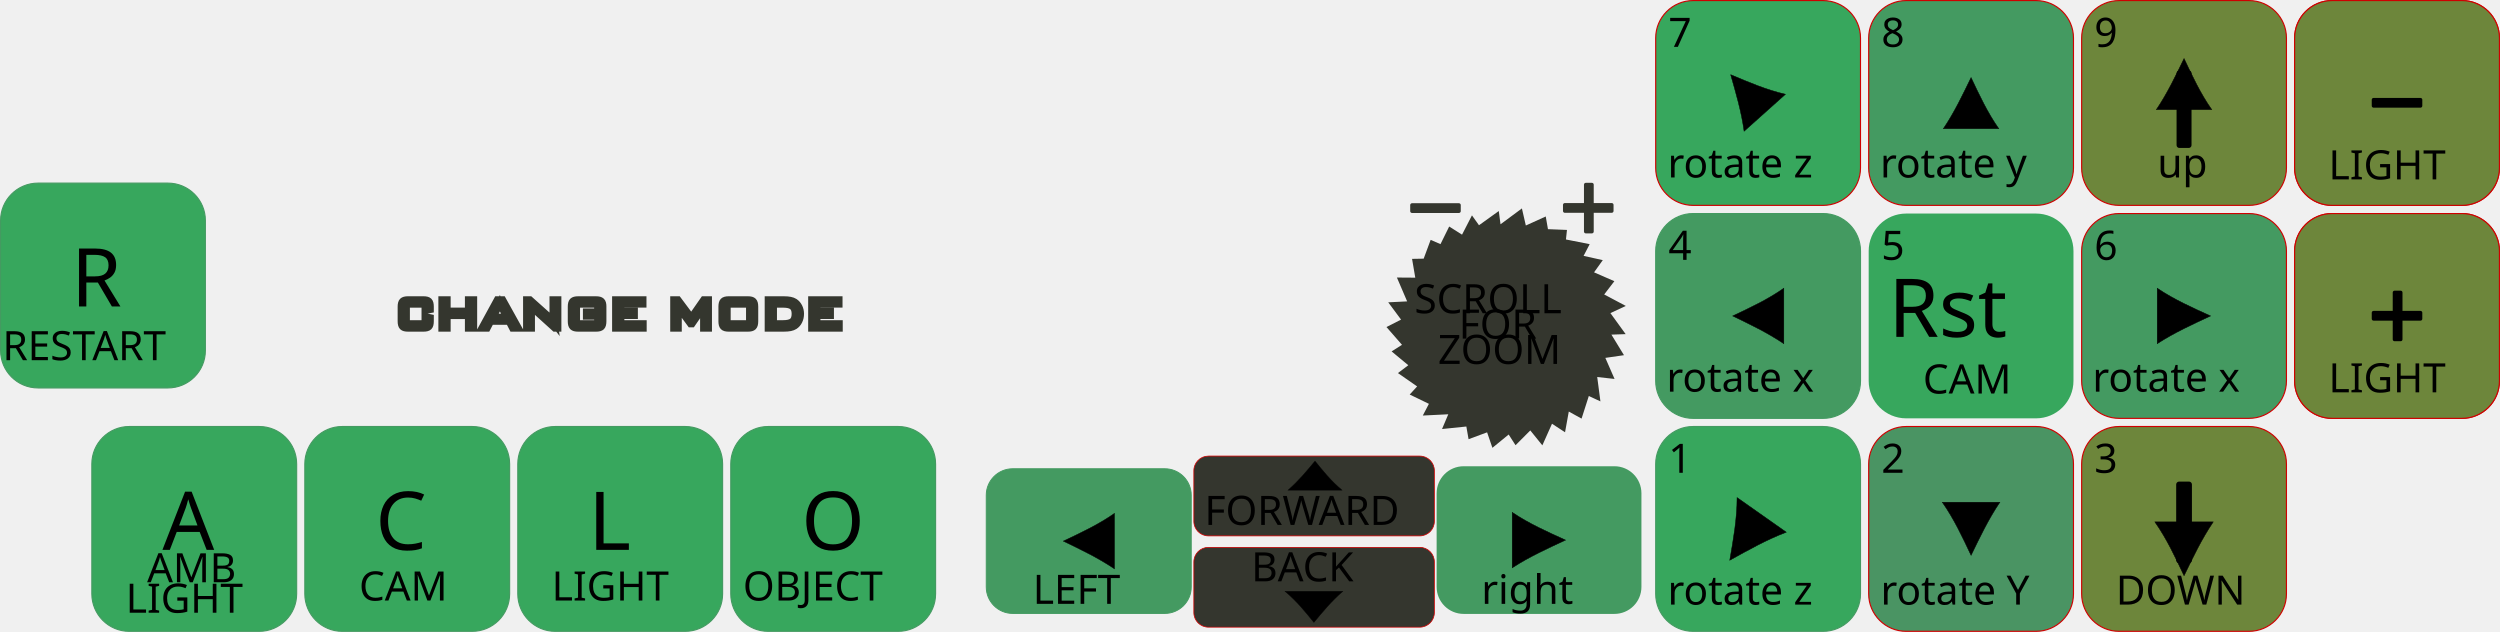
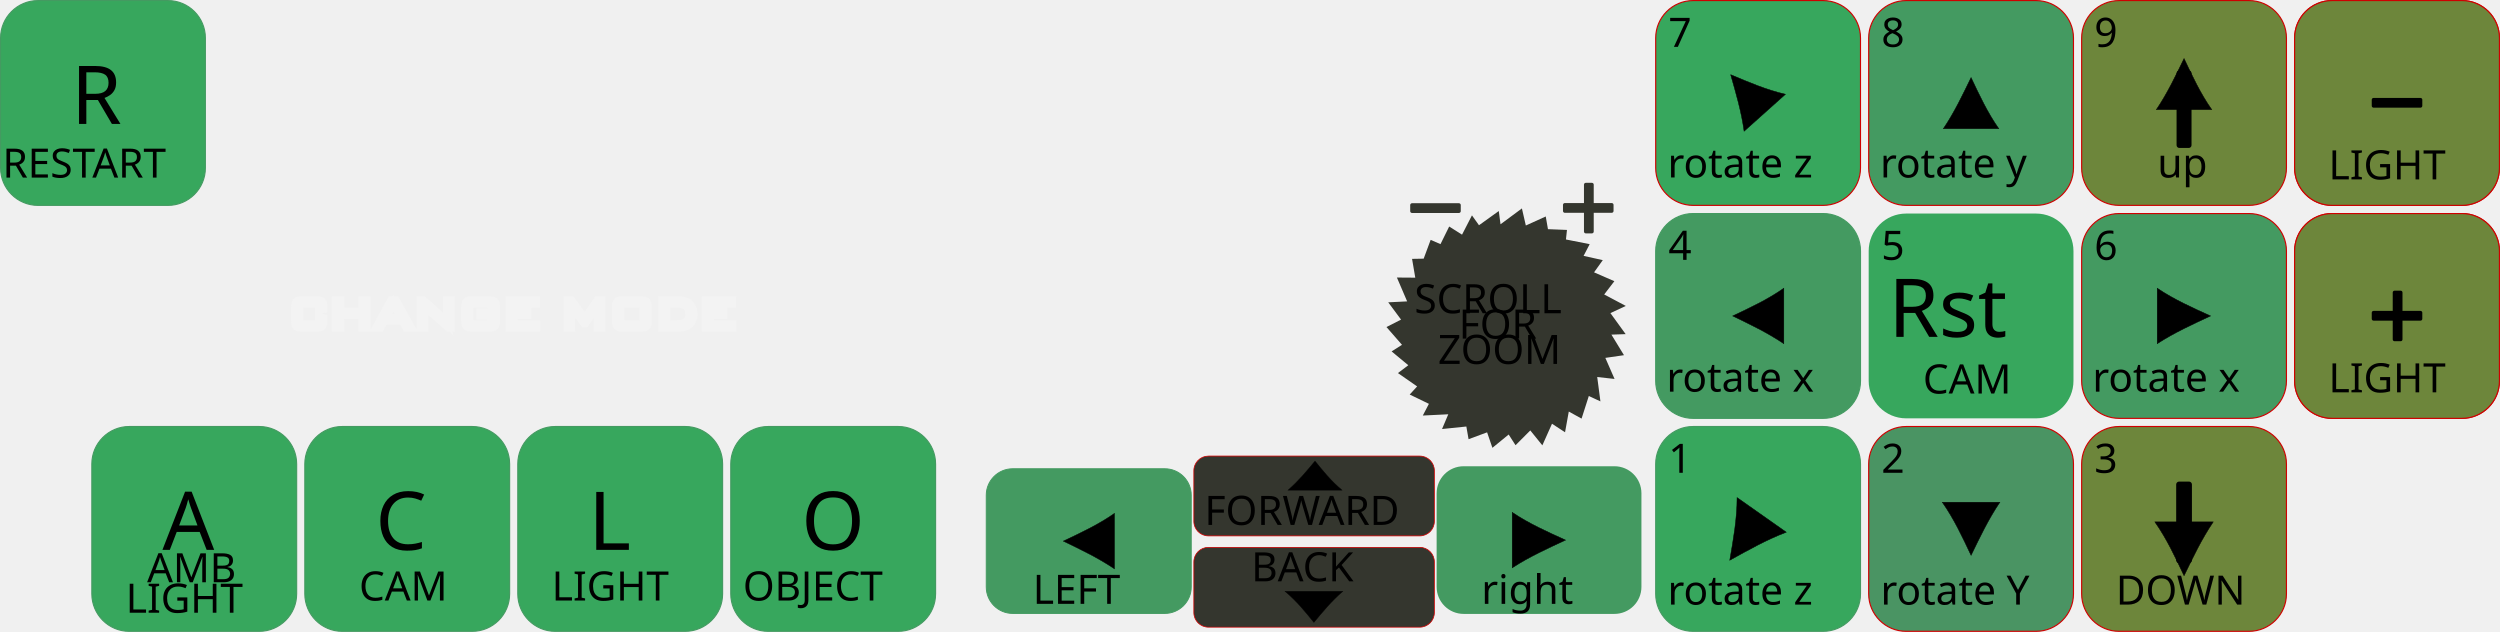
<svg xmlns="http://www.w3.org/2000/svg" width="434.811mm" height="109.902mm" viewBox="0 0 434.811 109.902" version="1.1" id="svg1">
  <defs id="defs1">
    <rect x="-448.572" y="154.392" width="415.19" height="125.183" id="rect65" />
    <rect x="-239.934" y="118.924" width="152.306" height="104.319" id="rect57" />
    <rect x="134.989" y="47.209" width="126.138" height="61.962" id="rect52" />
    <rect x="19.916" y="367.348" width="114.335" height="49.422" id="rect42" />
    <rect x="604.133" y="230.146" width="141.628" height="58.274" id="rect34" />
    <rect x="120.489" y="194.555" width="192.469" height="73.023" id="rect33" />
    <rect x="180.587" y="168.688" width="124.591" height="85.394" id="rect2" />
    <rect x="180.157" y="242.52" width="152.441" height="72.261" id="rect18" />
    <rect x="227.672" y="215.793" width="168.279" height="194.016" id="rect17" />
    <rect x="227.672" y="215.793" width="168.279" height="194.016" id="rect19" />
    <rect x="227.672" y="215.793" width="168.279" height="194.016" id="rect20" />
    <rect x="227.672" y="215.793" width="168.279" height="194.016" id="rect21" />
    <rect x="227.672" y="215.793" width="168.279" height="194.016" id="rect22" />
    <rect x="227.672" y="215.793" width="168.279" height="194.016" id="rect23" />
    <rect x="227.672" y="215.793" width="168.279" height="194.016" id="rect24" />
    <rect x="227.672" y="215.793" width="168.279" height="194.016" id="rect25" />
    <rect x="227.672" y="215.793" width="168.279" height="194.016" id="rect26" />
    <rect x="227.672" y="215.793" width="168.279" height="194.016" id="rect27" />
    <rect x="227.672" y="215.793" width="168.279" height="194.016" id="rect29" />
    <rect x="120.489" y="194.555" width="192.469" height="73.023" id="rect33-7" />
    <rect x="120.489" y="194.555" width="192.469" height="73.023" id="rect33-4" />
    <rect x="120.489" y="194.555" width="192.469" height="73.023" id="rect33-4-6" />
    <rect x="120.489" y="194.555" width="192.469" height="73.023" id="rect35" />
    <rect x="120.489" y="194.555" width="192.469" height="73.023" id="rect36" />
    <rect x="120.489" y="194.555" width="192.469" height="73.023" id="rect37" />
    <rect x="120.489" y="194.555" width="192.469" height="73.023" id="rect38" />
    <rect x="120.489" y="194.555" width="192.469" height="73.023" id="rect39" />
    <rect x="120.489" y="194.555" width="192.469" height="73.023" id="rect40" />
    <rect x="120.489" y="194.555" width="192.469" height="73.023" id="rect41" />
    <rect x="19.916" y="367.348" width="114.335" height="49.422" id="rect43" />
    <rect x="120.489" y="194.555" width="192.469" height="73.023" id="rect44" />
    <rect x="120.489" y="194.555" width="192.469" height="73.023" id="rect45" />
    <rect x="120.489" y="194.555" width="192.469" height="73.023" id="rect46" />
    <rect x="19.916" y="367.348" width="114.335" height="49.422" id="rect47" />
    <rect x="120.489" y="194.555" width="192.469" height="73.023" id="rect36-8" />
    <rect x="604.133" y="230.146" width="141.628" height="58.274" id="rect34-5" />
    <rect x="-239.934" y="118.924" width="152.306" height="104.319" id="rect59" />
    <rect x="604.133" y="230.146" width="141.628" height="58.274" id="rect60" />
    <rect x="-239.934" y="118.924" width="152.306" height="104.319" id="rect62" />
    <rect x="604.133" y="230.146" width="141.628" height="58.274" id="rect63" />
    <rect x="604.133" y="230.146" width="141.628" height="58.274" id="rect63-3" />
    <rect x="604.133" y="230.146" width="141.628" height="58.274" id="rect72" />
    <rect x="-239.934" y="118.924" width="152.306" height="104.319" id="rect75" />
    <rect x="604.133" y="230.146" width="250.8" height="115.811" id="rect76" />
    <rect x="604.133" y="230.146" width="141.628" height="58.274" id="rect77" />
    <rect x="-448.572" y="154.392" width="415.19" height="125.183" id="rect81" />
    <rect x="-448.572" y="154.392" width="415.19" height="125.183" id="rect82" />
    <rect x="-448.572" y="154.392" width="415.19" height="125.183" id="rect83" />
    <rect x="-239.934" y="118.924" width="223.692" height="228.305" id="rect5" />
    <rect x="604.133" y="230.146" width="250.8" height="115.811" id="rect6" />
    <rect x="604.133" y="230.146" width="391.478" height="236.739" id="rect7" />
  </defs>
  <g id="layer1" transform="translate(238.2048,-47.04286)">
    <rect style="fill:#34362e;fill-opacity:1;fill-rule:nonzero;stroke:#cf0000;stroke-width:0.135;stroke-linecap:round" id="rect84" width="41.829" height="13.879" x="-30.565" y="142.242" ry="2.54" />
    <rect style="opacity:1;fill:#37a75d;fill-opacity:1;stroke:#cf0000;stroke-width:0.2;stroke-linecap:round" id="rect1" width="35.619" height="35.619" x="49.762" y="47.143" ry="6.52" />
    <rect style="fill:#449a61;fill-opacity:1;stroke:#cf0000;stroke-width:0.2;stroke-linecap:round" id="use10" width="35.619" height="35.619" x="86.804" y="47.143" ry="6.52" />
    <rect style="fill:#6d863b;fill-opacity:1;stroke:#cf0000;stroke-width:0.2;stroke-linecap:round" id="use11" width="35.619" height="35.619" x="123.845" y="47.143" ry="6.52" />
    <rect style="fill:#449a61;fill-opacity:1;stroke:#449a61;stroke-width:0.2;stroke-linecap:round;stroke-opacity:1" id="use12" width="35.619" height="35.619" x="49.762" y="84.185" ry="6.52" />
    <rect style="fill:#37a75d;fill-opacity:1;stroke:none;stroke-width:0.2;stroke-linecap:round" id="use13" width="35.619" height="35.619" x="86.804" y="84.185" ry="6.52" />
    <rect style="fill:#449a61;fill-opacity:1;stroke:#cf0000;stroke-width:0.2;stroke-linecap:round" id="use14" width="35.619" height="35.619" x="123.845" y="84.185" ry="6.52" />
    <rect style="fill:#37a75d;fill-opacity:1;stroke:#449a61;stroke-width:0.2;stroke-linecap:round;stroke-opacity:1" id="use15" width="35.619" height="35.619" x="49.762" y="121.226" ry="6.52" />
    <rect style="fill:#4a9463;fill-opacity:1;stroke:#cf0000;stroke-width:0.2;stroke-linecap:round" id="use16" width="35.619" height="35.619" x="86.804" y="121.226" ry="6.52" />
    <rect style="fill:#6d863b;fill-opacity:1;fill-rule:nonzero;stroke:#cf0000;stroke-width:0.2;stroke-linecap:round" id="use17" width="35.619" height="35.619" x="123.845" y="121.226" ry="6.52" />
    <text xml:space="preserve" transform="matrix(0.2645833,0,0,0.2645833,-8.270304,-8.142554)" id="text17" style="font-size:26.667px;line-height:1.25;font-family:sans-serif;white-space:pre;shape-inside:url(#rect17);display:inline">
      <tspan x="227.672" y="239.387" id="tspan1">7
</tspan>
    </text>
    <text xml:space="preserve" transform="matrix(0.2645833,0,0,0.2645833,28.77136,-8.142554)" id="text19" style="font-size:26.667px;line-height:1.25;font-family:sans-serif;white-space:pre;shape-inside:url(#rect19);display:inline">
      <tspan x="227.672" y="239.387" id="tspan2">8
</tspan>
    </text>
    <text xml:space="preserve" transform="matrix(0.2645833,0,0,0.2645833,65.81303,-8.142554)" id="text20" style="font-size:26.667px;line-height:1.25;font-family:sans-serif;white-space:pre;shape-inside:url(#rect20);display:inline">
      <tspan x="227.672" y="239.387" id="tspan6">9
</tspan>
    </text>
    <text xml:space="preserve" transform="matrix(0.2645833,0,0,0.2645833,-8.270304,28.89911)" id="text21" style="font-size:26.667px;line-height:1.25;font-family:sans-serif;white-space:pre;shape-inside:url(#rect21);display:inline">
      <tspan x="227.672" y="239.387" id="tspan7">4
</tspan>
    </text>
    <text xml:space="preserve" transform="matrix(0.2645833,0,0,0.2645833,28.77136,28.89911)" id="text22" style="font-size:26.667px;line-height:1.25;font-family:sans-serif;white-space:pre;shape-inside:url(#rect22);display:inline">
      <tspan x="227.672" y="239.387" id="tspan8">5
</tspan>
    </text>
    <text xml:space="preserve" transform="matrix(0.2645833,0,0,0.2645833,65.81303,28.89911)" id="text24" style="font-size:26.667px;line-height:1.25;font-family:sans-serif;white-space:pre;shape-inside:url(#rect24);display:inline">
      <tspan x="227.672" y="239.387" id="tspan9">6
</tspan>
    </text>
    <text xml:space="preserve" transform="matrix(0.2645833,0,0,0.2645833,65.81303,65.94078)" id="text25" style="font-size:26.667px;line-height:1.25;font-family:sans-serif;white-space:pre;shape-inside:url(#rect25);display:inline">
      <tspan x="227.672" y="239.387" id="tspan10">3
</tspan>
    </text>
    <text xml:space="preserve" transform="matrix(0.2645833,0,0,0.2645833,28.77136,65.94078)" id="text26" style="font-size:26.667px;line-height:1.25;font-family:sans-serif;white-space:pre;shape-inside:url(#rect26);display:inline">
      <tspan x="227.672" y="239.387" id="tspan11">2
</tspan>
    </text>
    <text xml:space="preserve" transform="matrix(0.2645833,0,0,0.2645833,-8.270304,65.94078)" id="text27" style="font-size:26.667px;line-height:1.25;font-family:sans-serif;white-space:pre;shape-inside:url(#rect27);display:inline">
      <tspan x="227.672" y="239.387" id="tspan12">1
</tspan>
    </text>
    <path style="fill:#000000;fill-opacity:1;stroke:#000000;stroke-width:0.077px;stroke-linecap:butt;stroke-linejoin:miter;stroke-opacity:1" d="m 146.267,101.995 c -3.123,1.456 -6.254,2.873 -9.279,4.822 v -9.644 c 2.967,1.987 6.05,3.356 9.279,4.822 z" id="path33" />
    <path style="fill:#000000;fill-opacity:1;stroke:#000000;stroke-width:0.076px;stroke-linecap:butt;stroke-linejoin:miter;stroke-opacity:1" d="m 63.146,101.995 c 2.996,1.456 5.999,2.874 8.9,4.824 v -9.647 c -2.846,1.987 -5.803,3.357 -8.9,4.824 z" id="path1" />
    <path style="fill:#000000;fill-opacity:1;stroke:#000000;stroke-width:0.076px;stroke-linecap:butt;stroke-linejoin:miter;stroke-opacity:1" d="m 104.612,60.527 c -1.456,2.996 -2.874,5.999 -4.824,8.9 h 9.647 c -1.987,-2.846 -3.357,-5.803 -4.824,-8.9 z" id="path1-6" />
    <path style="fill:#000000;fill-opacity:1;stroke:#000000;stroke-width:0.079px;stroke-linecap:butt;stroke-linejoin:miter;stroke-opacity:1" d="m 104.614,143.633 c 1.513,-3.112 2.985,-6.233 5.011,-9.246 H 99.603 c 2.064,2.957 3.488,6.028 5.011,9.246 z" id="path2" />
    <text xml:space="preserve" transform="matrix(0.2645833,0,0,0.2645833,42.46703,48.51859)" id="text2" style="font-style:normal;font-variant:normal;font-weight:normal;font-stretch:normal;font-size:53.333px;line-height:1.25;font-family:'BankGothic Lt BT';-inkscape-font-specification:'BankGothic Lt BT';white-space:pre;shape-inside:url(#rect2);display:inline">
      <tspan x="180.586" y="215.875" id="tspan13">Rst</tspan>
    </text>
    <g id="g12" transform="matrix(0.6387693,0,0,0.6387693,51.29231,23.69768)">
      <path style="fill:#000000;fill-opacity:1;stroke:#000000;stroke-width:0.119px;stroke-linecap:butt;stroke-linejoin:miter;stroke-opacity:1" d="m 141.462,52.472 c -2.279,4.69 -4.499,9.392 -7.551,13.934 h 15.103 c -3.111,-4.455 -5.256,-9.084 -7.551,-13.934 z" id="path1-6-5" />
      <rect style="opacity:1;fill:#000000;fill-opacity:1;stroke:none;stroke-width:0.2;stroke-linecap:round" id="rect11" width="4.074" height="21.112" x="139.426" y="55.723" ry="0.758" />
    </g>
    <g id="g13" transform="matrix(-0.6722759,0,0,-0.6722759,236.7572,182.4544)">
      <path style="fill:#000000;fill-opacity:1;stroke:#000000;stroke-width:0.119px;stroke-linecap:butt;stroke-linejoin:miter;stroke-opacity:1" d="m 141.462,52.472 c -2.279,4.69 -4.499,9.392 -7.551,13.934 h 15.103 c -3.111,-4.455 -5.256,-9.084 -7.551,-13.934 z" id="path12" />
      <rect style="opacity:1;fill:#000000;fill-opacity:1;stroke:none;stroke-width:0.2;stroke-linecap:round" id="rect12" width="4.074" height="21.112" x="139.426" y="55.723" ry="0.758" />
    </g>
    <path style="fill:#000000;fill-opacity:1;stroke:#000000;stroke-width:0.076px;stroke-linecap:butt;stroke-linejoin:miter;stroke-opacity:1" d="m 62.796,60.023 c 0.913,3.203 1.859,6.387 2.34,9.849 l 7.189,-6.433 c -3.379,-0.796 -6.371,-2.086 -9.53,-3.416 z" id="path13" />
    <path style="fill:#000000;fill-opacity:1;stroke:#000000;stroke-width:0.082px;stroke-linecap:butt;stroke-linejoin:miter;stroke-opacity:1" d="m 62.641,144.486 c 3.16,-1.748 6.29,-3.526 9.828,-4.882 l -8.553,-6.018 c -0.014,3.763 -0.643,7.239 -1.275,10.9 z" id="path14" />
    <text xml:space="preserve" transform="matrix(0.2645833,0,0,0.2645833,105.1402,20.19558)" id="text32-3" style="font-style:normal;font-variant:normal;font-weight:normal;font-stretch:normal;font-size:26.667px;line-height:1.25;font-family:'BankGothic Lt BT';-inkscape-font-specification:'BankGothic Lt BT';white-space:pre;shape-inside:url(#rect33-4);display:inline">
      <tspan x="120.488" y="218.148" id="tspan14">up</tspan>
    </text>
    <path style="fill:#000000;fill-opacity:1;stroke:#000000;stroke-width:0.06px;stroke-linecap:butt;stroke-linejoin:miter;stroke-opacity:1" d="m -9.686,155.3 c 1.517,-1.821 2.995,-3.647 5.027,-5.411 H -14.714 c 2.071,1.73 3.499,3.528 5.027,5.411 z" id="path32" />
    <rect style="fill:#34362e;fill-opacity:1;fill-rule:nonzero;stroke:#cf0000;stroke-width:0.135;stroke-linecap:round" id="rect32" width="41.829" height="13.879" x="-30.565" y="126.367" ry="2.54" />
    <text xml:space="preserve" transform="matrix(0.2645833,0,0,0.2645833,-60.58785,80.62404)" id="text32" style="font-style:normal;font-variant:normal;font-weight:normal;font-stretch:normal;font-size:26.667px;line-height:1.25;font-family:'BankGothic Lt BT';-inkscape-font-specification:'BankGothic Lt BT';white-space:pre;shape-inside:url(#rect33);display:inline">
      <tspan x="120.488" y="218.148" id="tspan15">FORWARD</tspan>
    </text>
    <text xml:space="preserve" transform="matrix(0.2645833,0,0,0.2645833,-52.45276,90.43591)" id="text32-2" style="font-style:normal;font-variant:normal;font-weight:normal;font-stretch:normal;font-size:26.667px;line-height:1.25;font-family:'BankGothic Lt BT';-inkscape-font-specification:'BankGothic Lt BT';white-space:pre;shape-inside:url(#rect33-7);display:inline">
      <tspan x="120.488" y="218.148" id="tspan16">BACK</tspan>
    </text>
    <text xml:space="preserve" transform="matrix(0.2645833,0,0,0.2645833,-63.59852,48.34941)" id="text33" style="font-style:normal;font-variant:normal;font-weight:normal;font-stretch:normal;font-size:26.667px;line-height:1.25;font-family:'BankGothic Lt BT';-inkscape-font-specification:'BankGothic Lt BT';white-space:pre;shape-inside:url(#rect34);display:inline">
      <tspan x="604.133" y="253.74" id="tspan17">CAM</tspan>
    </text>
    <text xml:space="preserve" transform="matrix(0.2645833,0,0,0.2645833,56.91401,20.19558)" id="text35" style="font-style:normal;font-variant:normal;font-weight:normal;font-stretch:normal;font-size:26.667px;line-height:1.25;font-family:'BankGothic Lt BT';-inkscape-font-specification:'BankGothic Lt BT';white-space:pre;shape-inside:url(#rect35);display:inline">
      <tspan x="120.488" y="218.148" id="tspan18">rotate y</tspan>
    </text>
    <text xml:space="preserve" transform="matrix(0.2645833,0,0,0.2645833,19.95332,20.19558)" id="text36" style="font-style:normal;font-variant:normal;font-weight:normal;font-stretch:normal;font-size:26.667px;line-height:1.25;font-family:'BankGothic Lt BT';-inkscape-font-specification:'BankGothic Lt BT';white-space:pre;shape-inside:url(#rect36);display:inline">
      <tspan x="120.488" y="218.148" id="tspan19">rotate z</tspan>
    </text>
    <text xml:space="preserve" transform="matrix(0.2645833,0,0,0.2645833,19.9533,94.48253)" id="text38" style="font-style:normal;font-variant:normal;font-weight:normal;font-stretch:normal;font-size:26.667px;line-height:1.25;font-family:'BankGothic Lt BT';-inkscape-font-specification:'BankGothic Lt BT';white-space:pre;shape-inside:url(#rect38);display:inline">
      <tspan x="120.488" y="218.148" id="tspan20">rotate z</tspan>
    </text>
    <text xml:space="preserve" transform="matrix(0.2645833,0,0,0.2645833,19.7621,57.44085)" id="text40" style="font-style:normal;font-variant:normal;font-weight:normal;font-stretch:normal;font-size:26.667px;line-height:1.25;font-family:'BankGothic Lt BT';-inkscape-font-specification:'BankGothic Lt BT';white-space:pre;shape-inside:url(#rect40);display:inline">
      <tspan x="120.488" y="218.148" id="tspan21">rotate x</tspan>
    </text>
    <g id="g48" transform="translate(4.233333)">
      <rect style="fill:#449a61;fill-opacity:1;stroke:none;stroke-width:0.17;stroke-linecap:round" id="rect30" width="35.619" height="25.683" x="7.428" y="128.134" ry="4.701" />
      <path style="fill:#000000;fill-opacity:1;stroke:#000000;stroke-width:0.077px;stroke-linecap:butt;stroke-linejoin:miter;stroke-opacity:1" d="m 29.851,140.977 c -3.123,1.456 -6.254,2.873 -9.279,4.822 v -9.644 c 2.967,1.987 6.05,3.356 9.279,4.822 z" id="path30" />
      <text xml:space="preserve" transform="matrix(0.2645833,0,0,0.2645833,9.943259,48.63036)" id="text43" style="font-style:normal;font-variant:normal;font-weight:normal;font-stretch:normal;font-size:26.667px;line-height:1.25;font-family:'BankGothic Lt BT';-inkscape-font-specification:'BankGothic Lt BT';white-space:pre;shape-inside:url(#rect43);display:inline">
        <tspan x="19.916" y="390.941" id="tspan22">right</tspan>
      </text>
    </g>
    <text xml:space="preserve" transform="matrix(0.2645833,0,0,0.2645833,56.99497,94.48253)" id="text44" style="font-style:normal;font-variant:normal;font-weight:normal;font-stretch:normal;font-size:26.667px;line-height:1.25;font-family:'BankGothic Lt BT';-inkscape-font-specification:'BankGothic Lt BT';white-space:pre;shape-inside:url(#rect44);display:inline">
      <tspan x="120.488" y="218.148" id="tspan23">rotate Y</tspan>
    </text>
    <text xml:space="preserve" transform="matrix(0.2645833,0,0,0.2645833,97.92272,94.48253)" id="text45" style="font-style:normal;font-variant:normal;font-weight:normal;font-stretch:normal;font-size:26.667px;line-height:1.25;font-family:'BankGothic Lt BT';-inkscape-font-specification:'BankGothic Lt BT';white-space:pre;shape-inside:url(#rect45);display:inline">
      <tspan x="120.488" y="218.148" id="tspan24">DOWN</tspan>
    </text>
    <text xml:space="preserve" transform="matrix(0.2645833,0,0,0.2645833,93.84543,57.44085)" id="text46" style="font-style:normal;font-variant:normal;font-weight:normal;font-stretch:normal;font-size:26.667px;line-height:1.25;font-family:'BankGothic Lt BT';-inkscape-font-specification:'BankGothic Lt BT';white-space:pre;shape-inside:url(#rect46);display:inline">
      <tspan x="120.488" y="218.148" id="tspan25">rotate x</tspan>
    </text>
    <g id="g49">
      <rect style="fill:#449a61;fill-opacity:1;stroke:#449a61;stroke-width:0.168;stroke-linecap:round;stroke-opacity:1" id="rect28" width="35.651" height="25.162" x="-66.671" y="128.571" ry="4.606" />
      <path style="fill:#000000;fill-opacity:1;stroke:#000000;stroke-width:0.076px;stroke-linecap:butt;stroke-linejoin:miter;stroke-opacity:1" d="m -53.271,141.153 c 2.996,1.456 5.999,2.874 8.9,4.824 v -9.647 c -2.846,1.987 -5.803,3.357 -8.9,4.824 z" id="path28" />
      <text xml:space="preserve" transform="matrix(0.2645833,0,0,0.2645833,-63.83864,48.63036)" id="text47" style="font-style:normal;font-variant:normal;font-weight:normal;font-stretch:normal;font-size:26.667px;line-height:1.25;font-family:'BankGothic Lt BT';-inkscape-font-specification:'BankGothic Lt BT';white-space:pre;shape-inside:url(#rect47);display:inline">
        <tspan x="19.916" y="390.941" id="tspan26">LEFT</tspan>
      </text>
    </g>
    <path style="fill:#000000;fill-opacity:1;stroke:#000000;stroke-width:0.056px;stroke-linecap:butt;stroke-linejoin:miter;stroke-opacity:1" d="m -9.493,127.226 c -1.42,1.705 -2.803,3.414 -4.706,5.065 h 9.412 c -1.939,-1.62 -3.275,-3.302 -4.706,-5.065 z" id="path50" />
    <g id="g54" transform="matrix(0.6520652,0,0,0.6520652,18.60443,35.02245)" style="fill:#34362e;fill-opacity:1">
      <rect style="fill:#34362e;fill-opacity:1;stroke:none;stroke-width:0.128;stroke-linecap:round" id="rect11-6" width="2.603" height="13.486" x="28.65" y="67.199" ry="0.484" />
      <rect style="fill:#34362e;fill-opacity:1;stroke:none;stroke-width:0.128;stroke-linecap:round" id="rect11-6-1" width="2.603" height="13.486" x="72.593" y="-36.539" ry="0.484" transform="rotate(90)" />
    </g>
    <rect style="fill:#34362e;fill-opacity:1;stroke:none;stroke-width:0.083;stroke-linecap:round" id="rect11-6-1-6" width="1.697" height="8.794" x="82.389" y="-15.857" ry="0.316" transform="rotate(90)" />
    <path style="fill:#34362e;fill-opacity:1;fill-rule:nonzero;stroke:none;stroke-width:0.2;stroke-linecap:round;stroke-opacity:1" id="path52" d="m 130.916,108.39 -11.458,-6.324 -3.356,18.572 -11.687,-7.651 -8.654,19.373 -10.807,-13.371 -13.23,13.249 -6.149,-9.595 -14.582,11.939 -4.756,-13.887 -16.615,6.154 -1.986,-11.367 -21.787,2.246 5.588,-13.217 -22.837,1.127 5.473,-10.493 -17.213,-8.331 6.658,-7.279 -17.211,-11.961 9.292,-7.024 -14.952,-12.403 9.302,-5.901 -13.913,-15.936 13.076,-6.661 -11.504,-15.502 16.953,-0.827 -9.17,-21.389 16.458,0.121 -2.877,-16.847 10.407,-0.187 6.25,-16.832 8.827,3.804 7.795,-15.784 11.518,7.293 8.897,-17.29 6.294,8.858 17.743,-12.749 1.562,11.884 19.169,-14.227 3.517,15.324 17.854,-8.091 1.986,11.367 17.031,0.683 -0.907,8.563 21.273,4.201 -5.473,10.493 17.213,3.819 -7.823,10.941 18.207,7.941 -9.123,11.895 19.386,10.289 -13.815,6.401 13.67,18.866 -12.758,0.443 11.261,18.432 -16.709,2.411 8.258,18.888 -15.541,-1.743 2.877,21.86 -10.408,-4.826 z" transform="matrix(0.19403,0,0,0.19403,11.46709,98.81813)" />
    <g id="g53" transform="translate(-7.6285346e-8,2.116667)">
      <text xml:space="preserve" transform="matrix(0.2645833,0,0,0.2645833,-33.83705,41.68661)" id="text36-7" style="font-style:normal;font-variant:normal;font-weight:normal;font-stretch:normal;font-size:26.667px;line-height:1.25;font-family:'BankGothic Lt BT';-inkscape-font-specification:'BankGothic Lt BT';text-align:center;white-space:pre;shape-inside:url(#rect36-8);display:inline" x="81.094" y="0">
        <tspan x="157.367" y="218.148" id="tspan27">SCROLL
</tspan>
        <tspan x="172.855" y="251.482" id="tspan28">ZOOM
</tspan>
      </text>
      <text xml:space="preserve" transform="matrix(0.2645833,0,0,0.2645833,-20.19948,85.08155)" id="text52" style="font-style:normal;font-variant:normal;font-weight:normal;font-stretch:normal;font-size:26.667px;line-height:1.25;font-family:'BankGothic Lt BT';-inkscape-font-specification:'BankGothic Lt BT';white-space:pre;shape-inside:url(#rect52);display:inline">
        <tspan x="134.99" y="70.803" id="tspan29">FOR</tspan>
      </text>
    </g>
    <g id="g78" transform="translate(5.291666)">
      <g id="g64" transform="translate(34.925)">
        <rect style="fill:#37a75d;fill-opacity:1;stroke:#449a61;stroke-width:0.2;stroke-linecap:round;stroke-opacity:1" id="rect58" width="35.619" height="35.619" x="-151.321" y="121.226" ry="6.52" />
        <text xml:space="preserve" transform="matrix(0.2645833,0,0,0.2645833,-75.56229,98.7269)" id="text58" style="font-style:normal;font-variant:normal;font-weight:normal;font-stretch:normal;font-size:53.333px;line-height:1.25;font-family:'BankGothic Lt BT';-inkscape-font-specification:'BankGothic Lt BT';white-space:pre;shape-inside:url(#rect59);display:inline">
          <tspan x="-239.934" y="166.111" id="tspan30">O</tspan>
        </text>
        <text xml:space="preserve" transform="matrix(0.2645833,0,0,0.2645833,-309.0495,84.35513)" id="text59" style="font-style:normal;font-variant:normal;font-weight:normal;font-stretch:normal;font-size:26.667px;line-height:1.25;font-family:'BankGothic Lt BT';-inkscape-font-specification:'BankGothic Lt BT';white-space:pre;shape-inside:url(#rect60);display:inline">
          <tspan x="604.133" y="253.74" id="tspan31">OBJECT</tspan>
        </text>
      </g>
    </g>
-     <g id="g65" transform="translate(-76.2)">
-       <g id="g57">
-         <rect style="fill:#37a75d;fill-opacity:1;stroke:#449a61;stroke-width:0.2;stroke-linecap:round;stroke-opacity:1" id="rect56" width="35.619" height="35.619" x="-108.988" y="121.226" ry="6.52" />
-         <text xml:space="preserve" transform="matrix(0.2645833,0,0,0.2645833,-33.22895,98.7269)" id="text56" style="font-style:normal;font-variant:normal;font-weight:normal;font-stretch:normal;font-size:53.333px;line-height:1.25;font-family:'BankGothic Lt BT';-inkscape-font-specification:'BankGothic Lt BT';white-space:pre;shape-inside:url(#rect57);display:inline">
-           <tspan x="-239.934" y="166.111" id="tspan32">C</tspan>
-         </text>
-         <text xml:space="preserve" transform="matrix(0.2645833,0,0,0.2645833,-259.3902,84.35513)" id="text33-0" style="font-style:normal;font-variant:normal;font-weight:normal;font-stretch:normal;font-size:26.667px;line-height:1.25;font-family:'BankGothic Lt BT';-inkscape-font-specification:'BankGothic Lt BT';white-space:pre;shape-inside:url(#rect34-5);display:inline">
-           <tspan x="604.133" y="253.74" id="tspan33">CAM</tspan>
-         </text>
-       </g>
-     </g>
-     <g id="g80" transform="translate(10.58333)">
-       <rect style="fill:#37a75d;fill-opacity:1;stroke:#449a61;stroke-width:0.2;stroke-linecap:round;stroke-opacity:1" id="rect61" width="35.619" height="35.619" x="-158.73" y="121.226" ry="6.52" />
-       <g id="g79">
-         <text xml:space="preserve" transform="matrix(0.2645833,0,0,0.2645833,-82.97063,98.7269)" id="text61" style="font-style:normal;font-variant:normal;font-weight:normal;font-stretch:normal;font-size:53.333px;line-height:1.25;font-family:'BankGothic Lt BT';-inkscape-font-specification:'BankGothic Lt BT';white-space:pre;shape-inside:url(#rect62);display:inline">
-           <tspan x="-239.934" y="166.111" id="tspan34">L</tspan>
-         </text>
-         <text xml:space="preserve" transform="matrix(0.2645833,0,0,0.2645833,-312.6717,84.35513)" id="text62" style="font-style:normal;font-variant:normal;font-weight:normal;font-stretch:normal;font-size:26.667px;line-height:1.25;font-family:'BankGothic Lt BT';-inkscape-font-specification:'BankGothic Lt BT';white-space:pre;shape-inside:url(#rect63);display:inline">
-           <tspan x="604.133" y="253.74" id="tspan35">LIGHT</tspan>
-         </text>
-       </g>
-     </g>
-     <path d="m -164.227,99.892 h -3.349 v 3.5 h 3.349 v -1.211 l 0.809,0.169 v 0.571 q 0,0.667 -0.233,0.905 -0.233,0.238 -0.891,0.238 h -2.705 q -0.658,0 -0.896,-0.238 -0.238,-0.242 -0.238,-0.905 v -2.545 q 0,-0.663 0.238,-0.9 0.238,-0.242 0.896,-0.242 h 2.705 q 0.658,0 0.891,0.238 0.233,0.238 0.233,0.905 v 0.457 l -0.809,0.151 z m 2.929,4.172 v -4.83 h 0.809 v 1.974 h 3.806 v -1.974 h 0.804 V 104.064 h -0.804 v -2.189 h -3.806 v 2.189 z m 8.736,-1.805 h 2.6 l -1.302,-2.472 z m -1.75,1.805 2.636,-4.83 h 0.864 l 2.682,4.83 h -0.886 l -0.617,-1.188 h -3.267 l -0.617,1.188 z m 7.745,0 v -4.83 h 0.507 l 3.614,3.23 q 0.123,0.11 0.26,0.265 0.142,0.155 0.288,0.343 -0.036,-0.233 -0.055,-0.484 -0.018,-0.256 -0.018,-0.704 v -2.65 h 0.74 V 104.064 h -0.452 l -3.71,-3.358 q -0.027,-0.023 -0.082,-0.073 -0.274,-0.247 -0.407,-0.471 0.027,0.219 0.041,0.471 0.014,0.247 0.014,0.585 v 2.847 z m 12.364,-4.172 h -3.783 v 3.5 h 3.783 v -1.416 h -1.956 v -0.617 h 2.76 v 1.563 q 0,0.663 -0.238,0.905 -0.238,0.238 -0.896,0.238 h -3.125 q -0.663,0 -0.9,-0.242 -0.233,-0.242 -0.233,-0.9 v -2.545 q 0,-0.658 0.233,-0.9 0.238,-0.242 0.9,-0.242 h 3.125 q 0.649,0 0.891,0.238 0.242,0.233 0.242,0.85 v 0.119 l -0.804,0.16 z m 3.121,4.172 v -4.83 h 4.651 v 0.649 h -3.843 v 1.343 h 2.349 v 0.64 h -2.349 v 1.535 h 3.879 v 0.663 z m 10.756,-3.966 q 0.018,0.142 0.027,0.297 0.009,0.155 0.009,0.411 v 3.258 h -0.685 v -4.83 h 0.658 l 2.349,3.144 2.189,-3.144 h 0.74 V 104.064 h -0.74 v -3.258 q 0,-0.064 0.014,-0.32 0.018,-0.26 0.023,-0.388 -0.091,0.187 -0.164,0.315 -0.069,0.128 -0.123,0.206 l -1.846,2.687 h -0.206 l -1.919,-2.614 q -0.005,-0.005 -0.023,-0.032 -0.21,-0.288 -0.302,-0.562 z m 8.54,3.294 h 3.998 v -3.5 h -3.998 z m -0.804,-3.016 q 0,-0.658 0.233,-0.9 0.238,-0.242 0.9,-0.242 h 3.34 q 0.653,0 0.886,0.242 0.238,0.238 0.238,0.9 v 2.545 q 0,0.667 -0.238,0.905 -0.233,0.238 -0.886,0.238 h -3.34 q -0.663,0 -0.9,-0.242 -0.233,-0.242 -0.233,-0.9 z m 10.591,-0.484 h -1.736 v 3.5 h 1.736 q 1.174,0 1.659,-0.411 0.484,-0.411 0.484,-1.362 0,-0.918 -0.493,-1.321 -0.493,-0.407 -1.649,-0.407 z m 0.114,-0.658 q 0.667,0 1.106,0.091 0.443,0.087 0.749,0.283 0.466,0.306 0.731,0.841 0.27,0.535 0.27,1.17 0,0.676 -0.265,1.22 -0.26,0.539 -0.736,0.85 -0.297,0.192 -0.74,0.283 -0.443,0.091 -1.115,0.091 h -2.659 v -4.83 z m 4.903,4.83 v -4.83 h 4.651 v 0.649 h -3.843 v 1.343 h 2.349 v 0.64 h -2.349 v 1.535 h 3.879 v 0.663 z" id="text65" style="font-size:26.667px;line-height:1.25;font-family:'BankGothic Lt BT';-inkscape-font-specification:'BankGothic Lt BT';white-space:pre;fill:#34362e;fill-opacity:1;stroke:#34362e;stroke-width:1.326;stroke-dasharray:none;stroke-opacity:1" aria-label="CHANGE MODE" />
+     <g id="g9">
+       <g id="g65" transform="translate(-76.2)">
+         <g id="g57">
+           <rect style="fill:#37a75d;fill-opacity:1;stroke:#449a61;stroke-width:0.2;stroke-linecap:round;stroke-opacity:1" id="rect56" width="35.619" height="35.619" x="-108.988" y="121.226" ry="6.52" />
+           <text xml:space="preserve" transform="matrix(0.2645833,0,0,0.2645833,-33.22895,98.7269)" id="text56" style="font-style:normal;font-variant:normal;font-weight:normal;font-stretch:normal;font-size:53.333px;line-height:1.25;font-family:'BankGothic Lt BT';-inkscape-font-specification:'BankGothic Lt BT';white-space:pre;shape-inside:url(#rect57);display:inline">
+             <tspan x="-239.934" y="166.111" id="tspan32">C</tspan>
+           </text>
+           <text xml:space="preserve" transform="matrix(0.2645833,0,0,0.2645833,-259.3902,84.35513)" id="text33-0" style="font-style:normal;font-variant:normal;font-weight:normal;font-stretch:normal;font-size:26.667px;line-height:1.25;font-family:'BankGothic Lt BT';-inkscape-font-specification:'BankGothic Lt BT';white-space:pre;shape-inside:url(#rect34-5);display:inline">
+             <tspan x="604.133" y="253.74" id="tspan33">CAM</tspan>
+           </text>
+         </g>
+       </g>
+       <g id="g80" transform="translate(10.58333)">
+         <rect style="fill:#37a75d;fill-opacity:1;stroke:#449a61;stroke-width:0.2;stroke-linecap:round;stroke-opacity:1" id="rect61" width="35.619" height="35.619" x="-158.73" y="121.226" ry="6.52" />
+         <g id="g79">
+           <text xml:space="preserve" transform="matrix(0.2645833,0,0,0.2645833,-82.97063,98.7269)" id="text61" style="font-style:normal;font-variant:normal;font-weight:normal;font-stretch:normal;font-size:53.333px;line-height:1.25;font-family:'BankGothic Lt BT';-inkscape-font-specification:'BankGothic Lt BT';white-space:pre;shape-inside:url(#rect62);display:inline">
+             <tspan x="-239.934" y="166.111" id="tspan34">L</tspan>
+           </text>
+           <text xml:space="preserve" transform="matrix(0.2645833,0,0,0.2645833,-312.6717,84.35513)" id="text62" style="font-style:normal;font-variant:normal;font-weight:normal;font-stretch:normal;font-size:26.667px;line-height:1.25;font-family:'BankGothic Lt BT';-inkscape-font-specification:'BankGothic Lt BT';white-space:pre;shape-inside:url(#rect63);display:inline">
+             <tspan x="604.133" y="253.74" id="tspan35">LIGHT</tspan>
+           </text>
+         </g>
+       </g>
+     </g>
+     <path d="m -182.747,99.892 h -3.349 v 3.5 h 3.349 v -1.211 l 0.809,0.169 v 0.571 q 0,0.667 -0.233,0.905 -0.233,0.238 -0.891,0.238 h -2.705 q -0.658,0 -0.896,-0.238 -0.238,-0.242 -0.238,-0.905 v -2.545 q 0,-0.663 0.238,-0.9 0.238,-0.242 0.896,-0.242 h 2.705 q 0.658,0 0.891,0.238 0.233,0.238 0.233,0.905 v 0.457 l -0.809,0.151 z m 2.929,4.172 v -4.83 h 0.809 v 1.974 h 3.806 v -1.974 h 0.804 V 104.064 h -0.804 v -2.189 h -3.806 v 2.189 z m 8.736,-1.805 h 2.6 l -1.302,-2.472 z m -1.75,1.805 2.636,-4.83 h 0.864 l 2.682,4.83 h -0.886 l -0.617,-1.188 h -3.267 l -0.617,1.188 z m 7.745,0 v -4.83 h 0.507 l 3.614,3.23 q 0.123,0.11 0.26,0.265 0.142,0.155 0.288,0.343 -0.036,-0.233 -0.055,-0.484 -0.018,-0.256 -0.018,-0.704 v -2.65 h 0.74 V 104.064 h -0.452 l -3.71,-3.358 q -0.027,-0.023 -0.082,-0.073 -0.274,-0.247 -0.407,-0.471 0.027,0.219 0.041,0.471 0.014,0.247 0.014,0.585 v 2.847 z m 12.364,-4.172 h -3.783 v 3.5 h 3.783 v -1.416 h -1.956 v -0.617 h 2.76 v 1.563 q 0,0.663 -0.238,0.905 -0.238,0.238 -0.896,0.238 h -3.125 q -0.663,0 -0.9,-0.242 -0.233,-0.242 -0.233,-0.9 v -2.545 q 0,-0.658 0.233,-0.9 0.238,-0.242 0.9,-0.242 h 3.125 q 0.649,0 0.891,0.238 0.242,0.233 0.242,0.85 v 0.119 l -0.804,0.16 z m 3.121,4.172 v -4.83 h 4.651 v 0.649 h -3.843 v 1.343 h 2.349 v 0.64 h -2.349 v 1.535 h 3.879 v 0.663 z m 10.756,-3.966 q 0.018,0.142 0.027,0.297 0.009,0.155 0.009,0.411 v 3.258 h -0.685 v -4.83 h 0.658 l 2.349,3.144 2.189,-3.144 h 0.74 V 104.064 h -0.74 v -3.258 q 0,-0.064 0.014,-0.32 0.018,-0.26 0.023,-0.388 -0.091,0.187 -0.164,0.315 -0.069,0.128 -0.123,0.206 l -1.846,2.687 h -0.206 l -1.919,-2.614 q -0.005,-0.005 -0.023,-0.032 -0.21,-0.288 -0.302,-0.562 z m 8.54,3.294 h 3.998 v -3.5 h -3.998 z m -0.804,-3.016 q 0,-0.658 0.233,-0.9 0.238,-0.242 0.9,-0.242 h 3.34 q 0.653,0 0.886,0.242 0.238,0.238 0.238,0.9 v 2.545 q 0,0.667 -0.238,0.905 -0.233,0.238 -0.886,0.238 h -3.34 q -0.663,0 -0.9,-0.242 -0.233,-0.242 -0.233,-0.9 z m 10.591,-0.484 h -1.736 v 3.5 h 1.736 q 1.174,0 1.659,-0.411 0.484,-0.411 0.484,-1.362 0,-0.918 -0.493,-1.321 -0.493,-0.407 -1.649,-0.407 z m 0.114,-0.658 q 0.667,0 1.106,0.091 0.443,0.087 0.749,0.283 0.466,0.306 0.731,0.841 0.27,0.535 0.27,1.17 0,0.676 -0.265,1.22 -0.26,0.539 -0.736,0.85 -0.297,0.192 -0.74,0.283 -0.443,0.091 -1.115,0.091 h -2.659 v -4.83 z m 4.903,4.83 v -4.83 h 4.651 v 0.649 h -3.843 v 1.343 h 2.349 v 0.64 h -2.349 v 1.535 h 3.879 v 0.663 z" id="text65" style="font-size:26.667px;line-height:1.25;font-family:'BankGothic Lt BT';-inkscape-font-specification:'BankGothic Lt BT';white-space:pre;fill:#ffffff;fill-opacity:1;stroke:#f3f3f3;stroke-width:1.326;stroke-dasharray:none;stroke-opacity:1" aria-label="CHANGE MODE" />
    <g id="g73">
      <rect style="fill:#6d863b;fill-opacity:1;stroke:#cf0000;stroke-width:0.2;stroke-linecap:round" id="rect66" width="35.619" height="35.619" x="160.887" y="47.143" ry="6.52" />
      <rect style="fill:#6d863b;fill-opacity:1;stroke:#cf0000;stroke-width:0.2;stroke-linecap:round" id="rect67" width="35.619" height="35.619" x="160.887" y="47.143" ry="6.52" />
      <text xml:space="preserve" transform="matrix(0.2645833,0,0,0.2645833,6.945011,11.10414)" id="text62-1" style="font-style:normal;font-variant:normal;font-weight:normal;font-stretch:normal;font-size:26.667px;line-height:1.25;font-family:'BankGothic Lt BT';-inkscape-font-specification:'BankGothic Lt BT';white-space:pre;shape-inside:url(#rect63-3);display:inline">
        <tspan x="604.133" y="253.74" id="tspan36">LIGHT</tspan>
      </text>
      <rect style="fill:#000000;fill-opacity:1;stroke:none;stroke-width:0.083;stroke-linecap:round" id="rect11-6-1-60" width="1.697" height="8.794" x="64.073" y="-183.093" ry="0.316" transform="rotate(90)" />
    </g>
    <g id="g72" transform="translate(0,37.04167)">
      <rect style="fill:#6d863b;fill-opacity:1;stroke:#cf0000;stroke-width:0.2;stroke-linecap:round" id="rect68" width="35.619" height="35.619" x="160.887" y="47.143" ry="6.52" />
      <rect style="fill:#6d863b;fill-opacity:1;stroke:#cf0000;stroke-width:0.2;stroke-linecap:round" id="rect69" width="35.619" height="35.619" x="160.887" y="47.143" ry="6.52" />
      <text xml:space="preserve" transform="matrix(0.2645833,0,0,0.2645833,6.945011,11.10414)" id="text69" style="font-style:normal;font-variant:normal;font-weight:normal;font-stretch:normal;font-size:26.667px;line-height:1.25;font-family:'BankGothic Lt BT';-inkscape-font-specification:'BankGothic Lt BT';white-space:pre;shape-inside:url(#rect72);display:inline">
        <tspan x="604.133" y="253.74" id="tspan37">LIGHT</tspan>
      </text>
      <g id="g71" transform="matrix(0.6520652,0,0,0.6520652,159.2673,16.73761)" style="fill:#000000;fill-opacity:1">
        <rect style="fill:#000000;fill-opacity:1;stroke:none;stroke-width:0.128;stroke-linecap:round" id="rect70" width="2.603" height="13.486" x="28.65" y="67.199" ry="0.484" />
        <rect style="fill:#000000;fill-opacity:1;stroke:none;stroke-width:0.128;stroke-linecap:round" id="rect71" width="2.603" height="13.486" x="72.593" y="-36.539" ry="0.484" transform="rotate(90)" />
      </g>
    </g>
    <rect style="fill:#37a75d;fill-opacity:1;stroke:#449a61;stroke-width:0.2;stroke-linecap:round;stroke-opacity:1" id="rect73" width="35.619" height="35.619" x="-222.23" y="121.226" ry="6.52" />
    <text xml:space="preserve" transform="matrix(0.2645833,0,0,0.2645833,-146.4706,98.7269)" id="text73" style="font-style:normal;font-variant:normal;font-weight:normal;font-stretch:normal;font-size:53.333px;line-height:1.25;font-family:'BankGothic Lt BT';-inkscape-font-specification:'BankGothic Lt BT';white-space:pre;shape-inside:url(#rect75);display:inline">
      <tspan x="-239.934" y="166.111" id="tspan38">A</tspan>
    </text>
    <text xml:space="preserve" transform="matrix(0.2645833,0,0,0.2645833,-397.1928,81.18013)" id="text74" style="font-style:normal;font-variant:normal;font-weight:normal;font-stretch:normal;font-size:26.667px;line-height:1.25;font-family:'BankGothic Lt BT';-inkscape-font-specification:'BankGothic Lt BT';text-align:center;white-space:pre;shape-inside:url(#rect76);display:inline" x="48.21" y="0">
      <tspan x="697.587" y="253.74" id="tspan39">AMB
</tspan>
    </text>
    <text xml:space="preserve" transform="matrix(0.2645833,0,0,0.2645833,-376.1717,86.4718)" id="text76" style="font-style:normal;font-variant:normal;font-weight:normal;font-stretch:normal;font-size:26.667px;line-height:1.25;font-family:'BankGothic Lt BT';-inkscape-font-specification:'BankGothic Lt BT';white-space:pre;shape-inside:url(#rect77);display:inline">
      <tspan x="604.133" y="253.74" id="tspan40">LIGHT</tspan>
    </text>
    <text xml:space="preserve" transform="matrix(0.2645833,0,0,0.2645833,-397.1928,44.13846)" id="text4" style="font-style:normal;font-variant:normal;font-weight:normal;font-stretch:normal;font-size:26.667px;line-height:1.25;font-family:'BankGothic Lt BT';-inkscape-font-specification:'BankGothic Lt BT';text-align:center;white-space:pre;shape-inside:url(#rect6);display:inline" x="48.21" y="0">
      <tspan x="729.533" y="253.74" id="tspan41">
</tspan>
    </text>
-     <g id="g7" transform="translate(-15.875,-5.291667)">
+     <g id="g7" transform="translate(-15.875,-37.04167)">
      <rect style="fill:#37a75d;fill-opacity:1;stroke:#449a61;stroke-width:0.2;stroke-linecap:round;stroke-opacity:1" id="rect3" width="35.619" height="35.619" x="-222.23" y="84.185" ry="6.52" />
      <text xml:space="preserve" transform="matrix(0.2645833,0,0,0.2645833,-146.4706,61.68523)" id="text3" style="font-style:normal;font-variant:normal;font-weight:normal;font-stretch:normal;font-size:53.333px;line-height:1.25;font-family:'BankGothic Lt BT';-inkscape-font-specification:'BankGothic Lt BT';white-space:pre;shape-inside:url(#rect5);display:inline">
        <tspan x="-239.934" y="166.111" id="tspan42">R
</tspan>
      </text>
      <text xml:space="preserve" transform="matrix(0.2645833,0,0,0.2645833,-381.7338,47.84263)" id="text5" style="font-style:normal;font-variant:normal;font-weight:normal;font-stretch:normal;font-size:26.667px;line-height:1.25;font-family:'BankGothic Lt BT';-inkscape-font-specification:'BankGothic Lt BT';white-space:pre;shape-inside:url(#rect7);display:inline">
        <tspan x="604.133" y="253.74" id="tspan43">RESTART</tspan>
      </text>
    </g>
  </g>
</svg>
